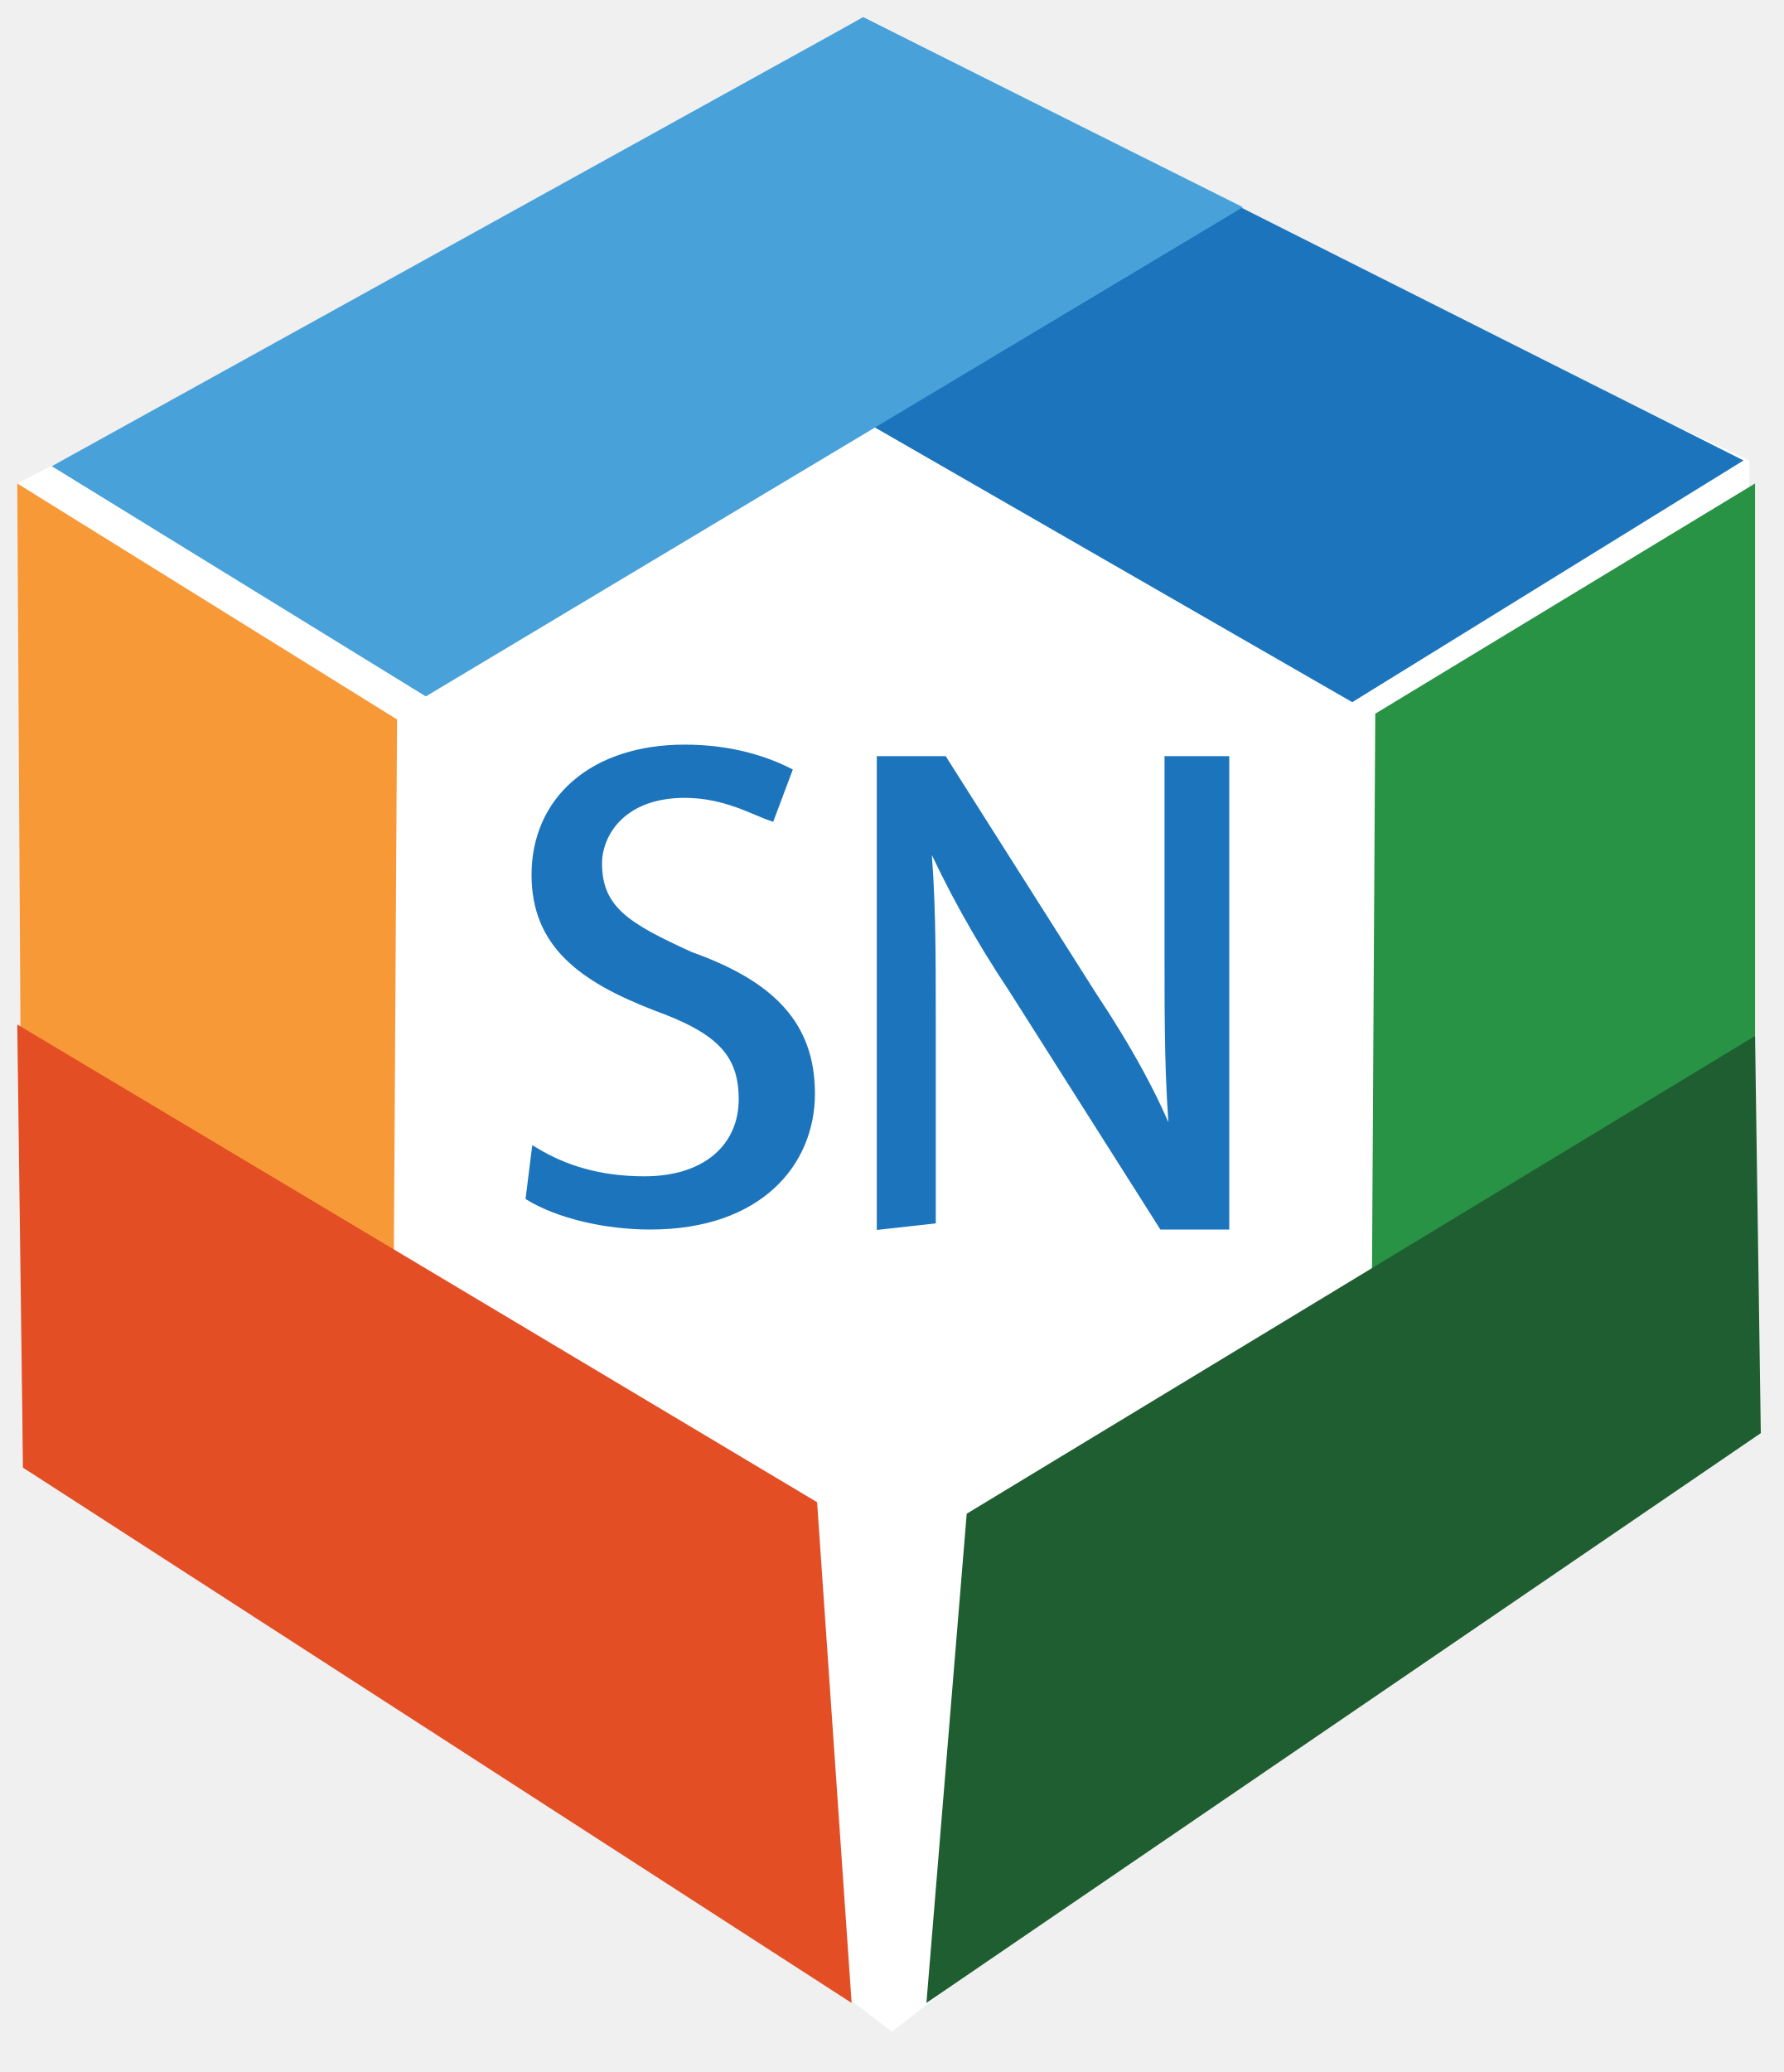
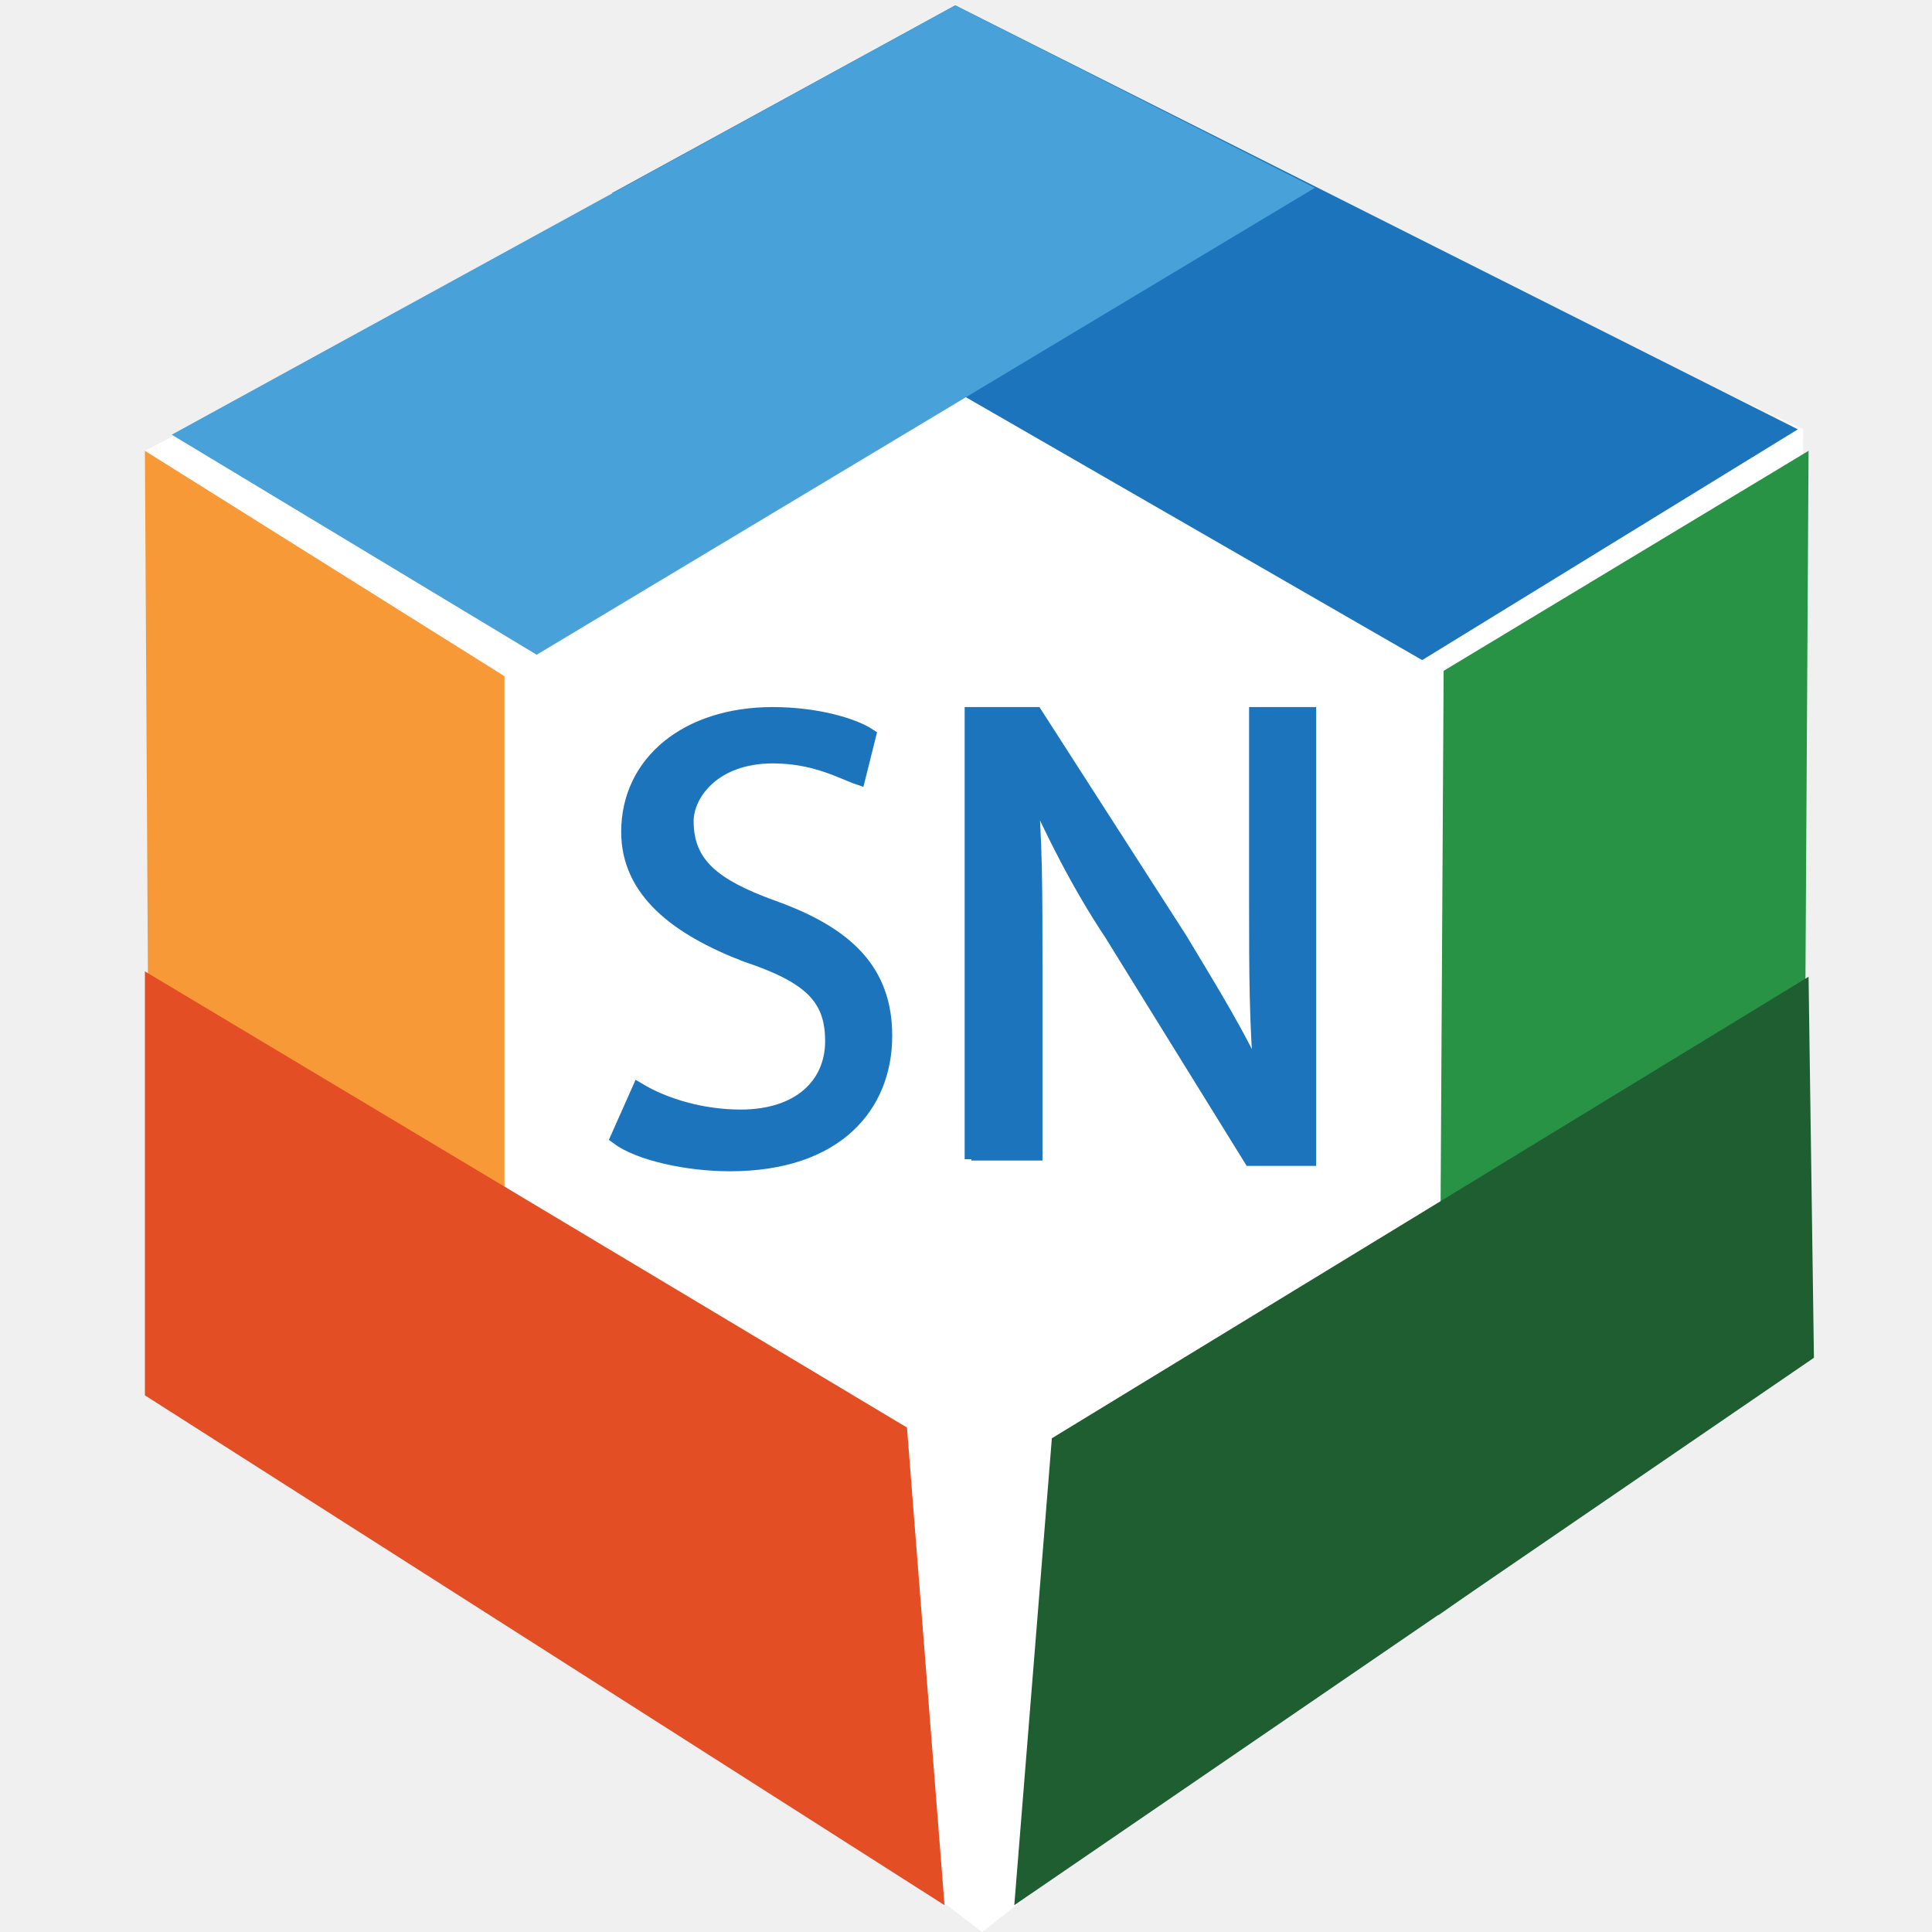
- <svg xmlns="http://www.w3.org/2000/svg" viewBox="0 0 31 36">
-   <path fill="#fff" d="M15.1.8L30.4 8v15.7l-14.9 11.6-11.8-9.1-3.4-17.8z" />
-   <path fill="#1c75bc" d="M30.3 8l-6.8 4.2-14.6-8.4L15 .3z" />
-   <path d="M9.3 20c.5.3 1.1.5 1.9.5 1.1 0 1.7-.6 1.7-1.4s-.4-1.2-1.5-1.6c-1.3-.5-2.1-1.1-2.1-2.3 0-1.3 1-2.2 2.6-2.2.8 0 1.4.2 1.8.4l-.3.8c-.3-.1-.8-.4-1.5-.4-1.1 0-1.5.7-1.5 1.2 0 .8.5 1.1 1.6 1.6 1.4.5 2.1 1.2 2.1 2.4s-.9 2.3-2.8 2.3c-.8 0-1.6-.2-2.1-.5l.1-.8zm6 1.3v-8.1h1.1l2.6 4.1c.6.9 1.1 1.8 1.4 2.6-.1-1.1-.1-2.1-.1-3.3v-3.4h1v8.1h-1.1l-2.6-4.1c-.6-.9-1.1-1.8-1.5-2.7.1 1 .1 2 .1 3.3v3.4l-.9.1z" enable-background="new" fill="#1c75bc" stroke="#1c75bc" stroke-width=".125" stroke-miterlimit="10" />
-   <path fill="#48a1d9" d="M.9 8.1L15 .3l6.6 3.3-14.2 8.5z" />
-   <path fill="#289245" d="M30.5 8.4l-6.6 4-.1 17.1 6.7-4.7z" />
-   <path fill="#f89938" d="M6.9 12.5l-.1 16.8-6.4-3.8-.1-17.1z" />
-   <path fill="#1f5e30" d="M16.8 26.3l13.7-8.3.1 6.9-14.5 9.9z" />
-   <path fill="#e34e25" d="M14.2 26.1l-13.9-8.3.1 7.7 14.4 9.3z" />
+ <svg xmlns="http://www.w3.org/2000/svg" viewBox="0 0 36 36">
+   <style type="text/css">.st2{fill:#1C75BC;stroke:#1C75BC;stroke-width:0.25;stroke-miterlimit:10;}</style>
+   <polygon fill="#fff" points="17.8,0.6 33.6,8 33.5,24.1 18.3,36 6.1,26.7 2.7,8.4 " />
+   <polygon fill="#1c75bc" points="33.5,8 26.5,12.3 11.4,3.6 17.8,0.1 " />
+   <path class="st2" d="M11.9,20.3c0.5,0.3,1.2,0.5,1.9,0.5c1.1,0,1.7-0.6,1.7-1.4c0-0.8-0.4-1.2-1.6-1.6c-1.3-0.5-2.2-1.2-2.2-2.3c0-1.3,1.1-2.2,2.7-2.2c0.8,0,1.5,0.2,1.8,0.4L16,14.5c-0.3-0.1-0.8-0.4-1.6-0.4c-1.1,0-1.6,0.7-1.6,1.2c0,0.8,0.5,1.2,1.6,1.6c1.4,0.5,2.1,1.2,2.1,2.4c0,1.3-0.9,2.4-2.9,2.4c-0.8,0-1.7-0.2-2.1-0.5L11.9,20.3z" />
+   <path class="st2" d="M18.1,21.6v-8.3h1.2l2.7,4.2c0.6,1,1.1,1.8,1.5,2.7l0,0c-0.1-1.1-0.1-2.1-0.1-3.4v-3.5h1v8.3h-1.1l-2.6-4.2c-0.6-0.9-1.1-1.9-1.5-2.8l0,0c0.1,1,0.1,2,0.1,3.4v3.5H18.1z" />
+   <polygon fill="#48A1D9" points="3.2,8.1 17.8,0.1 24.5,3.5 10,12.2 " />
+   <polygon fill="#289245" points="33.7,8.4 26.9,12.5 26.8,30.1 33.6,25.3 " />
+   <polygon fill="#f89938" points="9.4,12.6 9.4,29.9 2.8,25.9 2.7,8.4 " />
+   <polygon fill="#1f5e30" points="19.6,26.8 33.7,18.2 33.8,25.3 18.9,35.5 " />
+   <polygon fill="#e34e25" points="16.9,26.6 2.7,18.1 2.7,26 17.6,35.5 " />
</svg>
